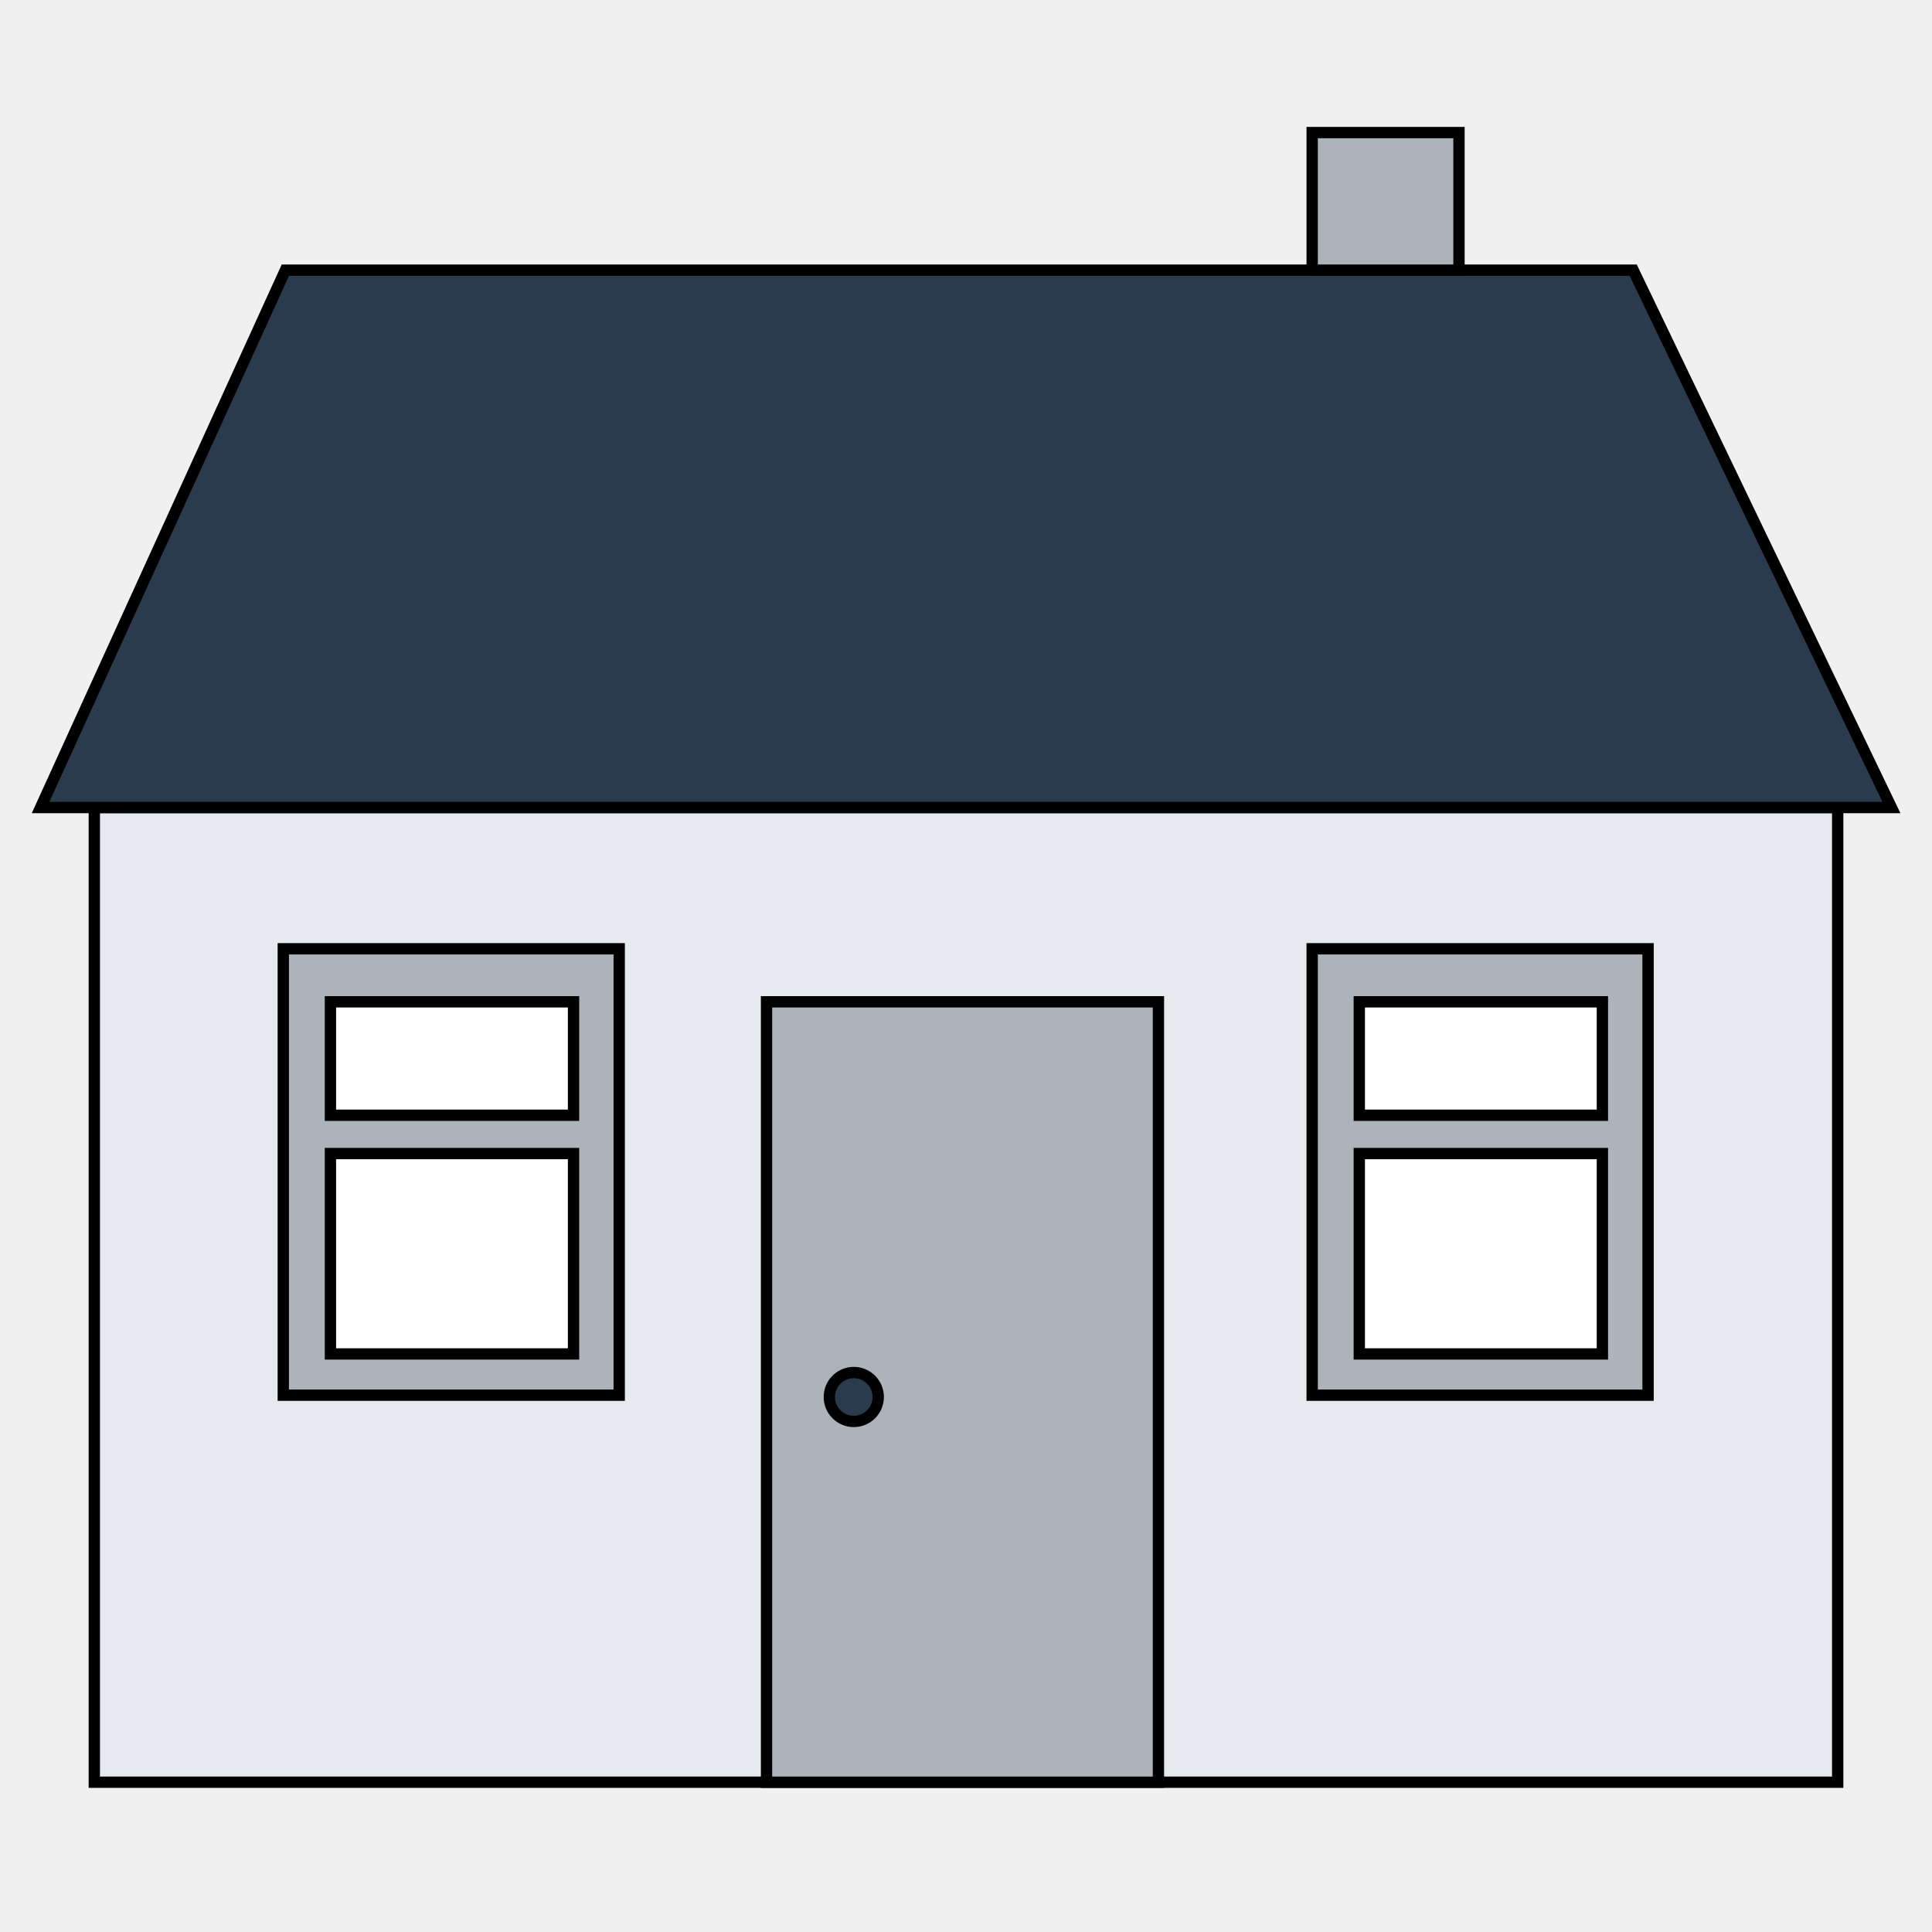
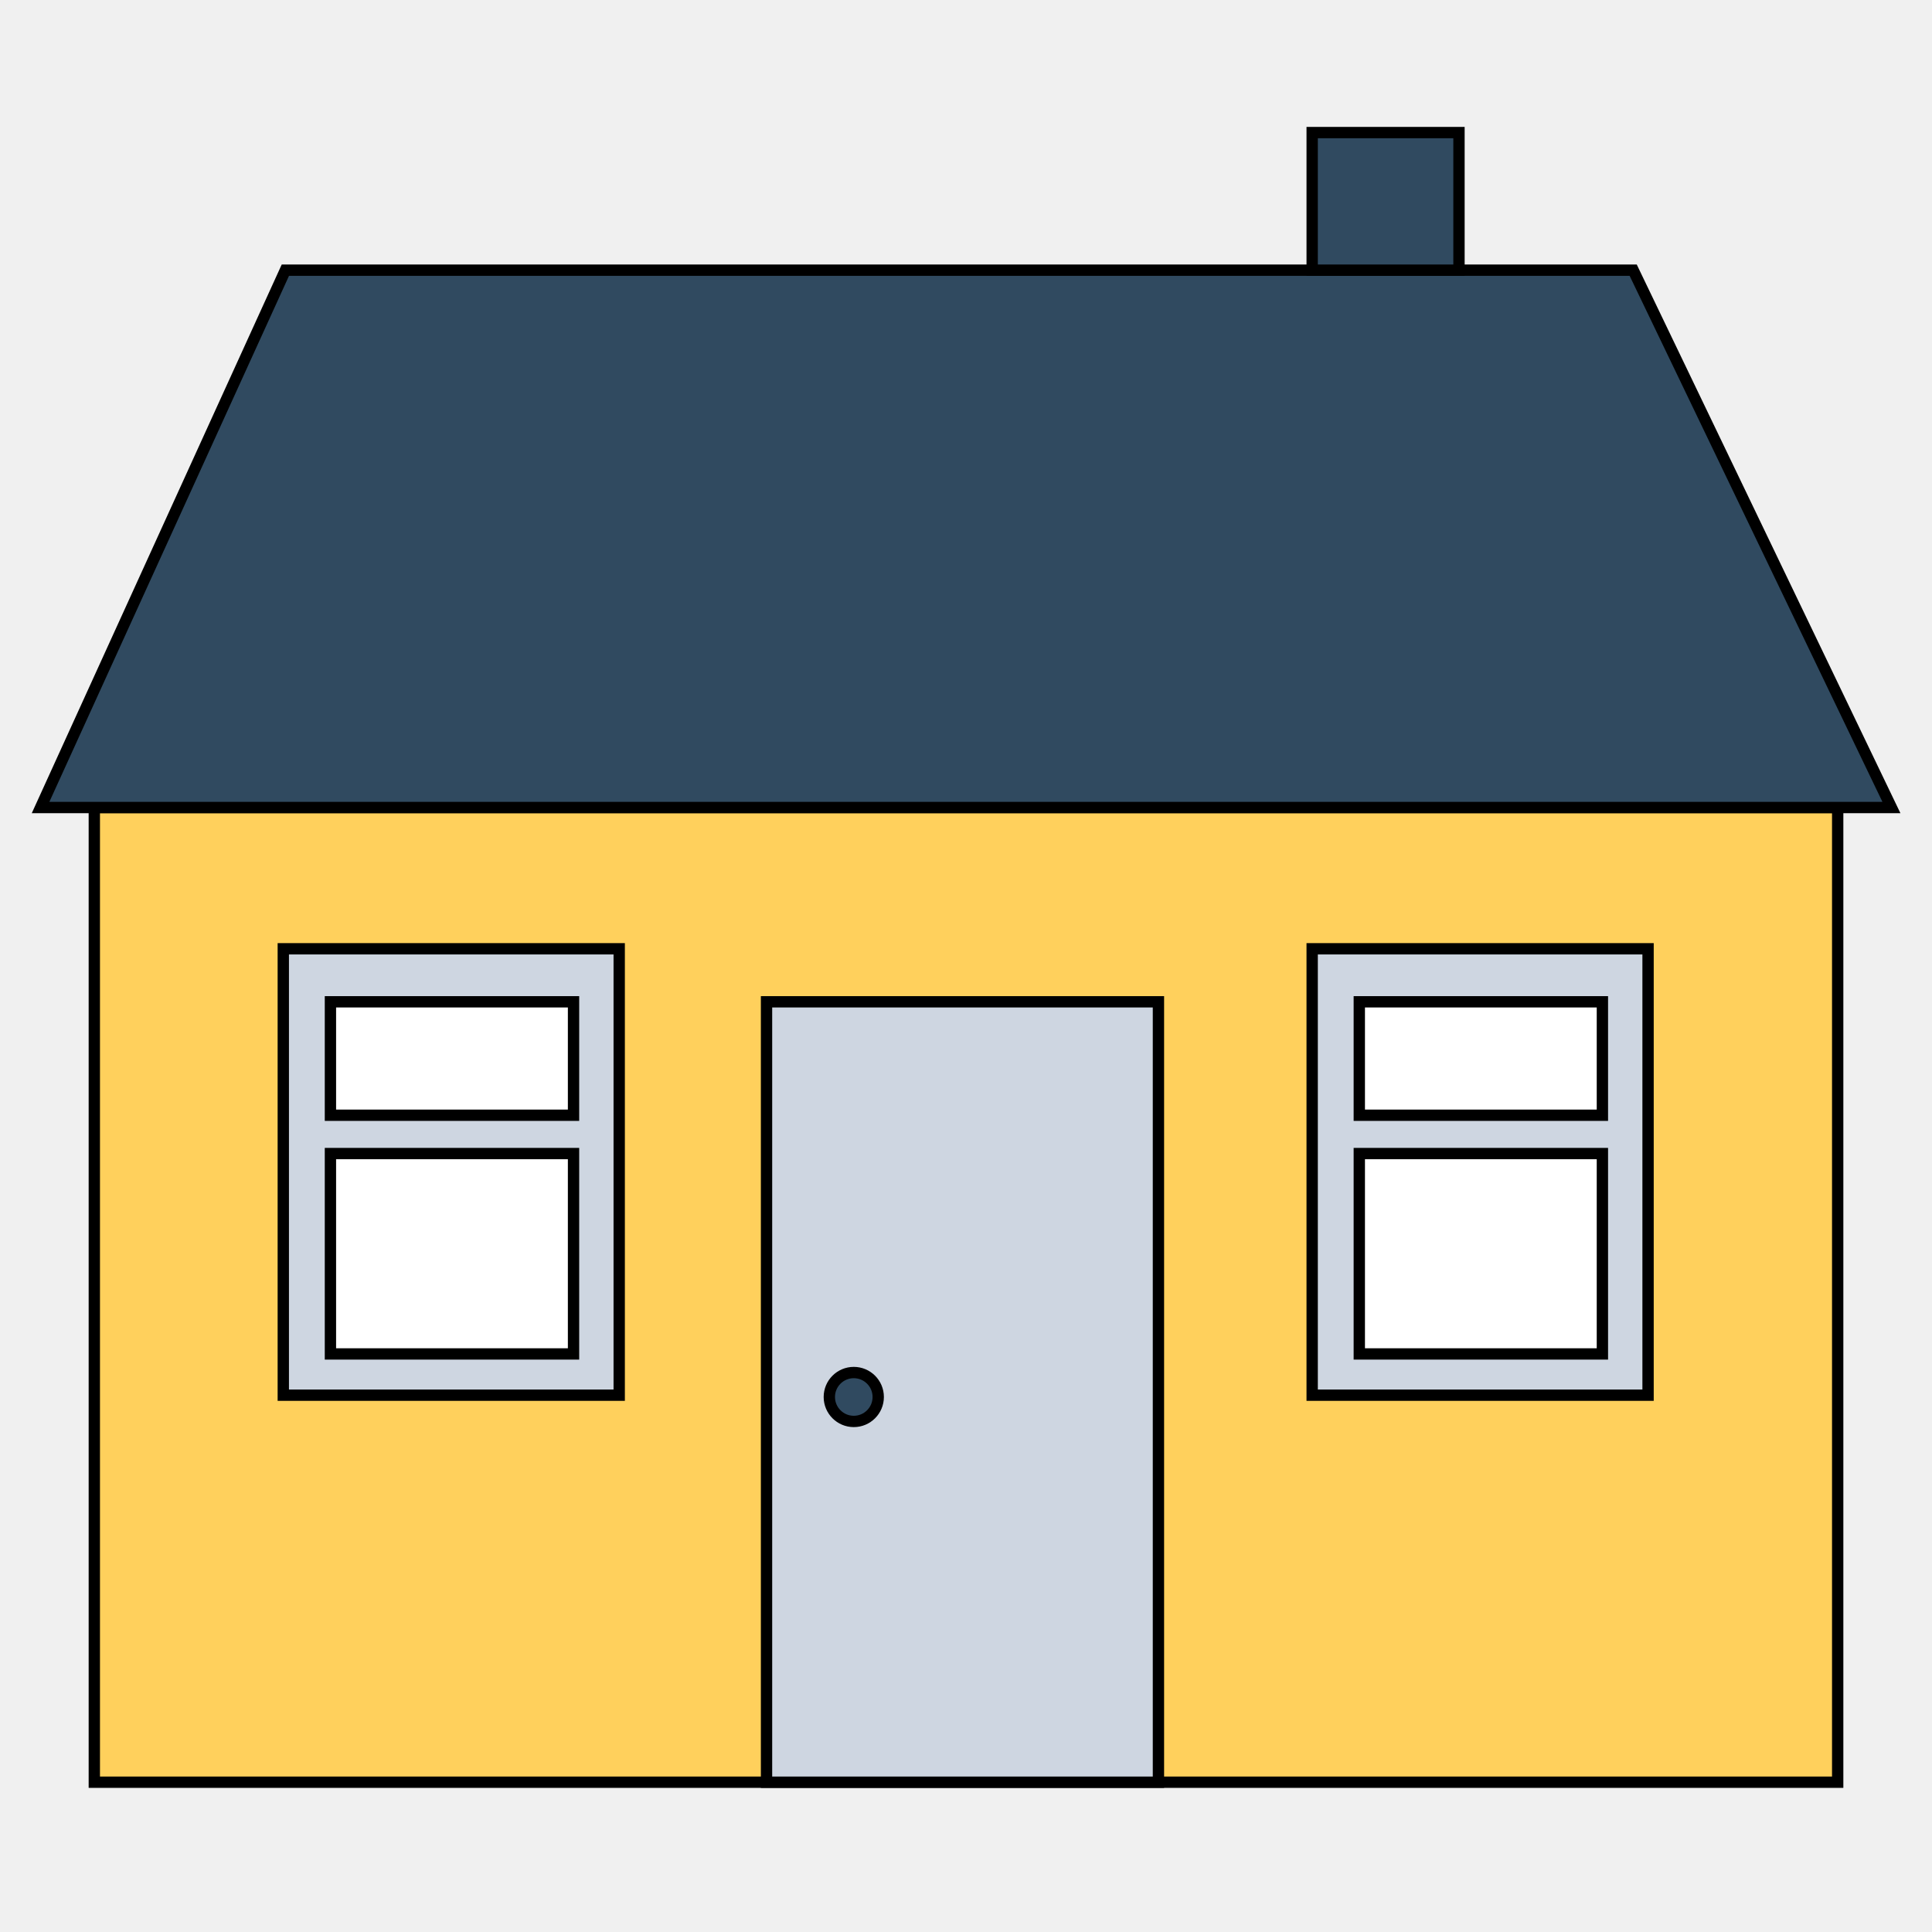
<svg xmlns="http://www.w3.org/2000/svg" width="256" height="256" viewBox="-4.21 -16.816 256 256">
-   <path fill="#E6E9ED" stroke="#000" stroke-width="1.5" stroke-miterlimit="10" d="M8.287 90.184h231.006v129.152H8.287z" />
-   <path fill="#2B3B4E" stroke="#000" stroke-width="1.5" stroke-miterlimit="10" d="M1.166 90.184l32.436-71.201h178.595l34.216 71.201z" />
-   <path fill="#ACB3BA" stroke="#000" stroke-width="1.5" stroke-miterlimit="10" d="M33.328 108.903h44.51v59.151h-44.51z" />
+   <path fill="#FFD05C" stroke="#000" stroke-width="1.5" stroke-miterlimit="10" d="M8.287 90.184h231.006v129.152H8.287z" />
+   <path fill="#304A60" stroke="#000" stroke-width="1.5" stroke-miterlimit="10" d="M1.166 90.184l32.436-71.201h178.595l34.216 71.201z" />
+   <path fill="#CED6E1" stroke="#000" stroke-width="1.5" stroke-miterlimit="10" d="M33.328 108.903h44.51v59.151h-44.51z" />
  <path fill="#FFF" stroke="#000" stroke-width="1.5" stroke-miterlimit="10" d="M39.574 115.928h32.212v15.031H39.574zM39.574 136.037h32.212v26.551H39.574z" />
-   <path fill="#ACB3BA" stroke="#000" stroke-width="1.5" stroke-miterlimit="10" d="M169.659 108.903h44.508v59.151h-44.508z" />
+   <path fill="#CED6E1" stroke="#000" stroke-width="1.5" stroke-miterlimit="10" d="M169.659 108.903h44.508v59.151h-44.508z" />
  <path fill="#FFF" stroke="#000" stroke-width="1.5" stroke-miterlimit="10" d="M175.904 115.928h32.212v15.031h-32.212zM175.904 136.037h32.212v26.551h-32.212z" />
-   <path fill="#ACB3BA" stroke="#000" stroke-width="1.5" stroke-miterlimit="10" d="M97.359 115.928h51.93v103.408h-51.93z" />
-   <circle fill="#2B3B4E" stroke="#000" stroke-width="1.5" stroke-miterlimit="10" cx="108.92" cy="168.292" r="3.24" />
-   <path fill="#ACB3BA" stroke="#000" stroke-width="1.5" stroke-miterlimit="10" d="M169.659.75h19.454v18.233h-19.454z" />
+   <path fill="#CED6E1" stroke="#000" stroke-width="1.5" stroke-miterlimit="10" d="M97.359 115.928h51.93v103.408h-51.93z" />
+   <circle fill="#304A60" stroke="#000" stroke-width="1.5" stroke-miterlimit="10" cx="108.92" cy="168.292" r="3.24" />
+   <path fill="#304A60" stroke="#000" stroke-width="1.5" stroke-miterlimit="10" d="M169.659.75h19.454v18.233h-19.454z" />
</svg>
